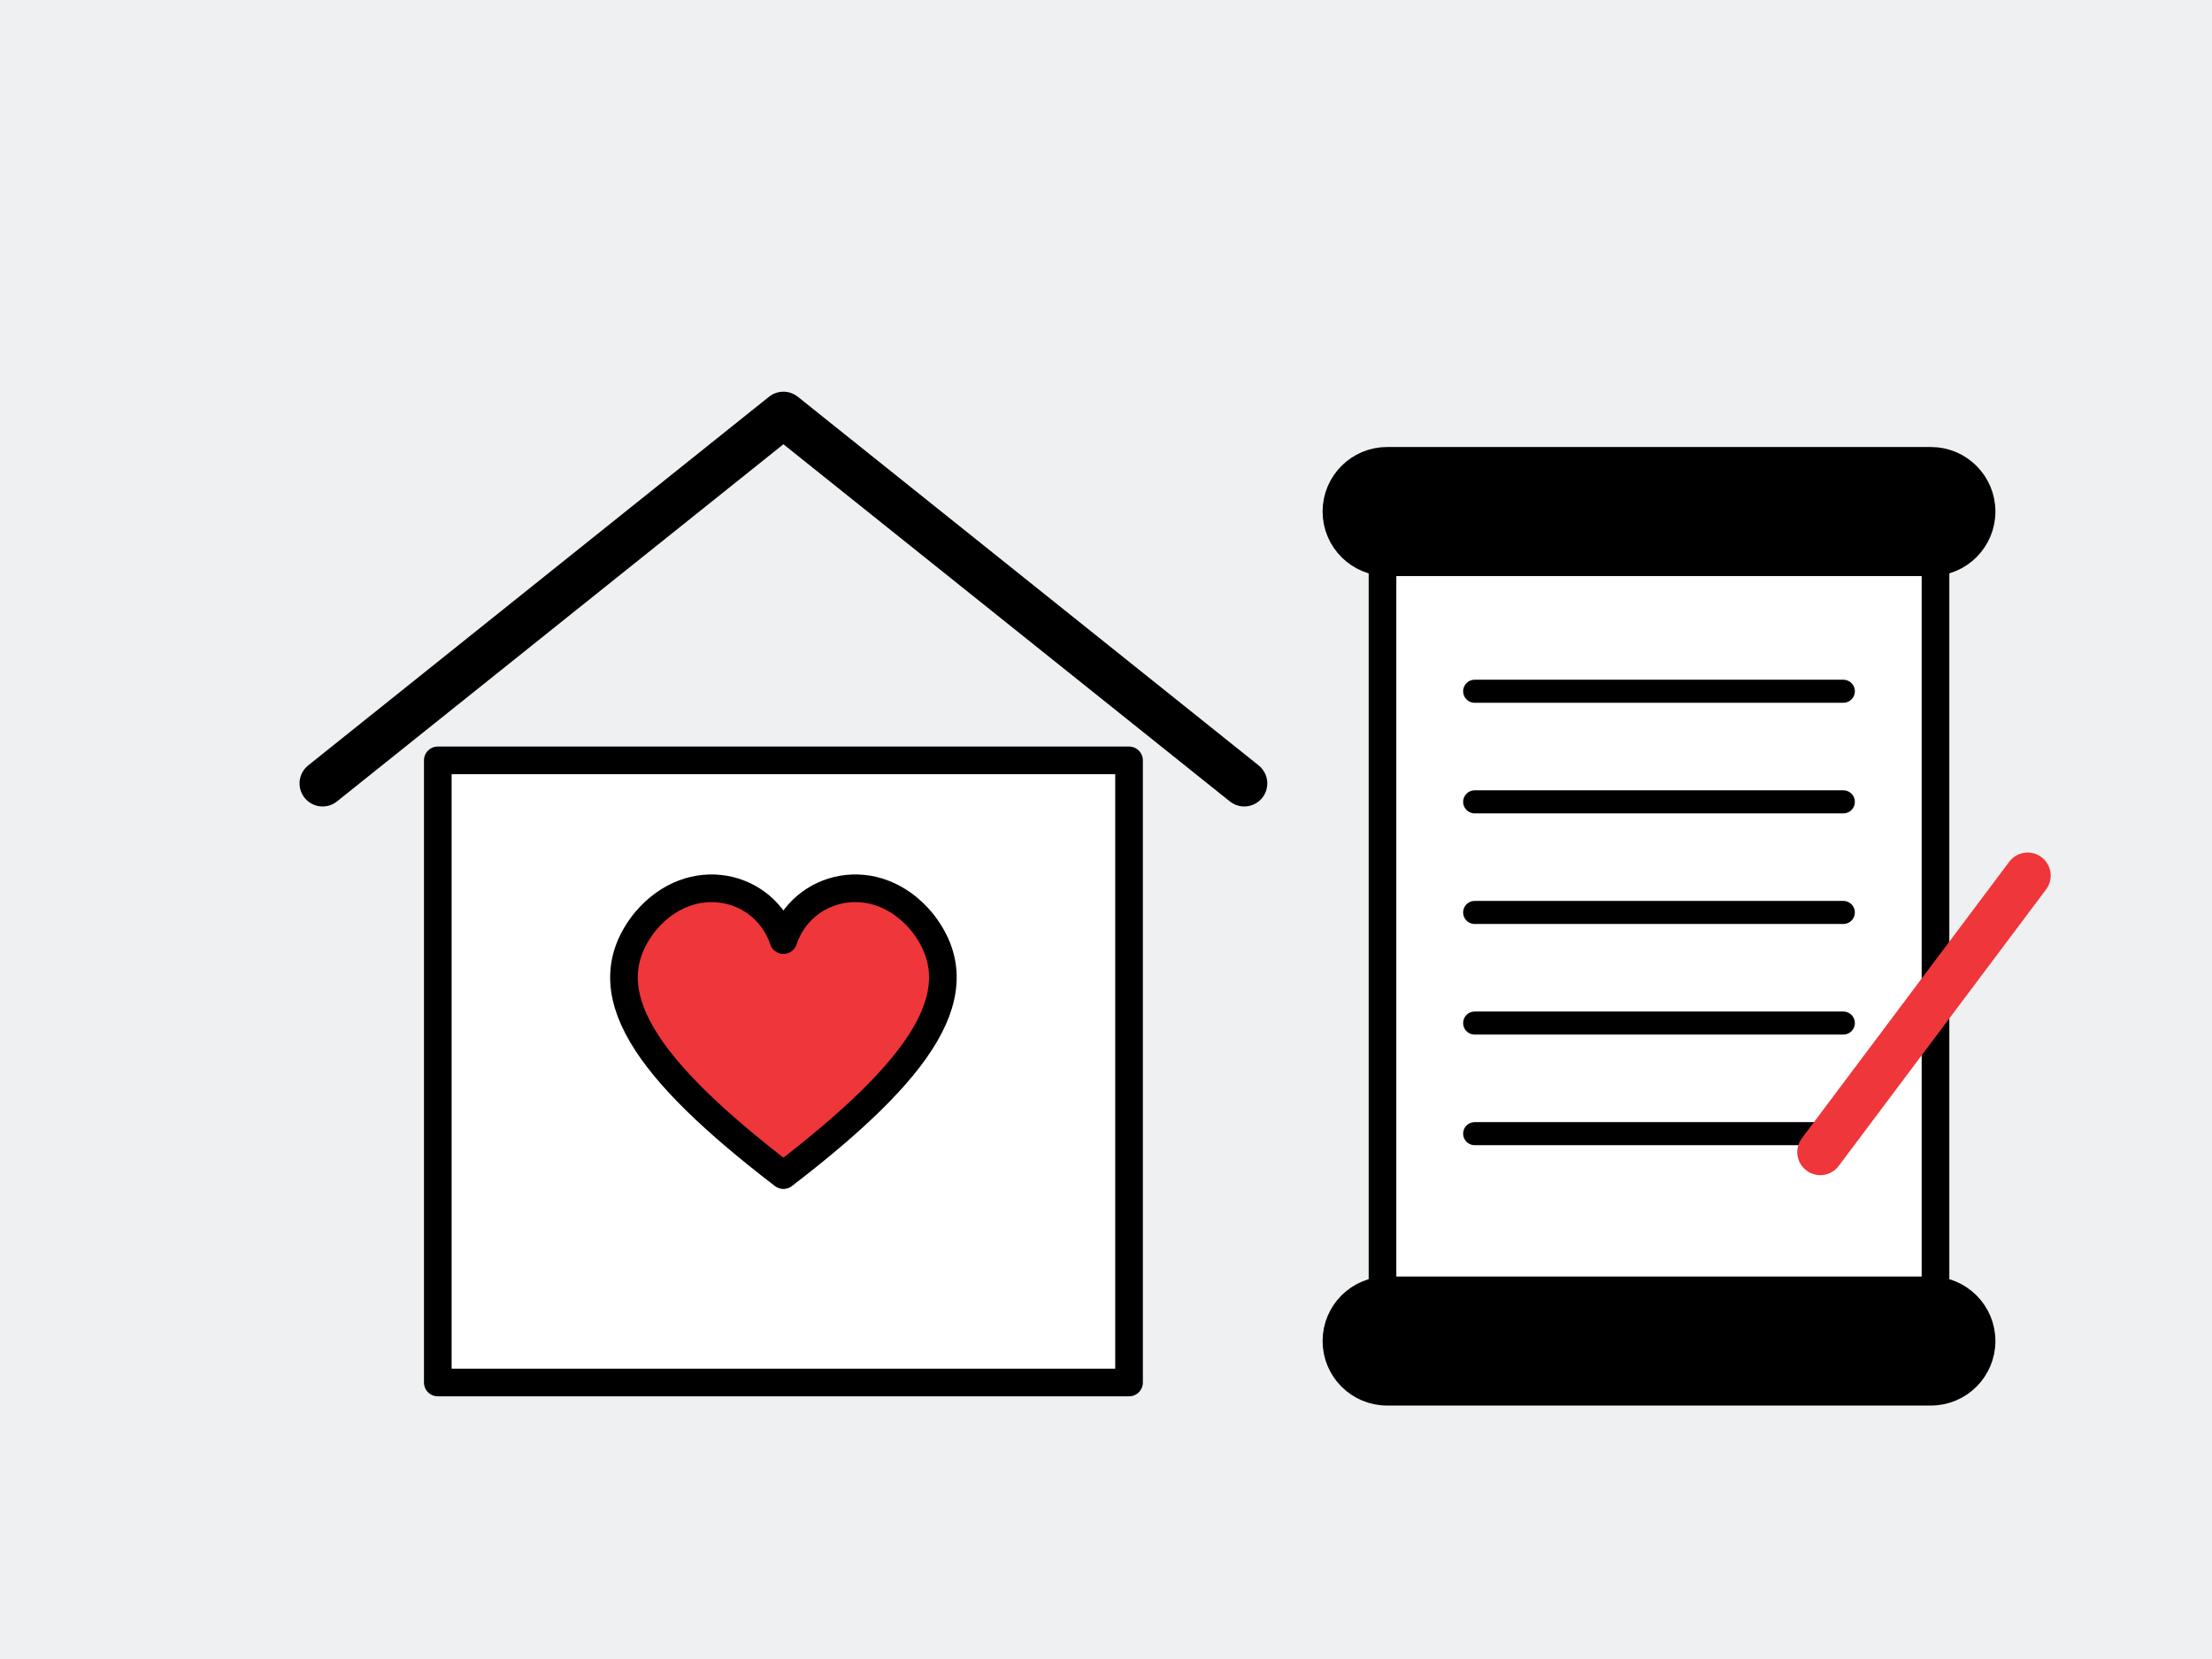
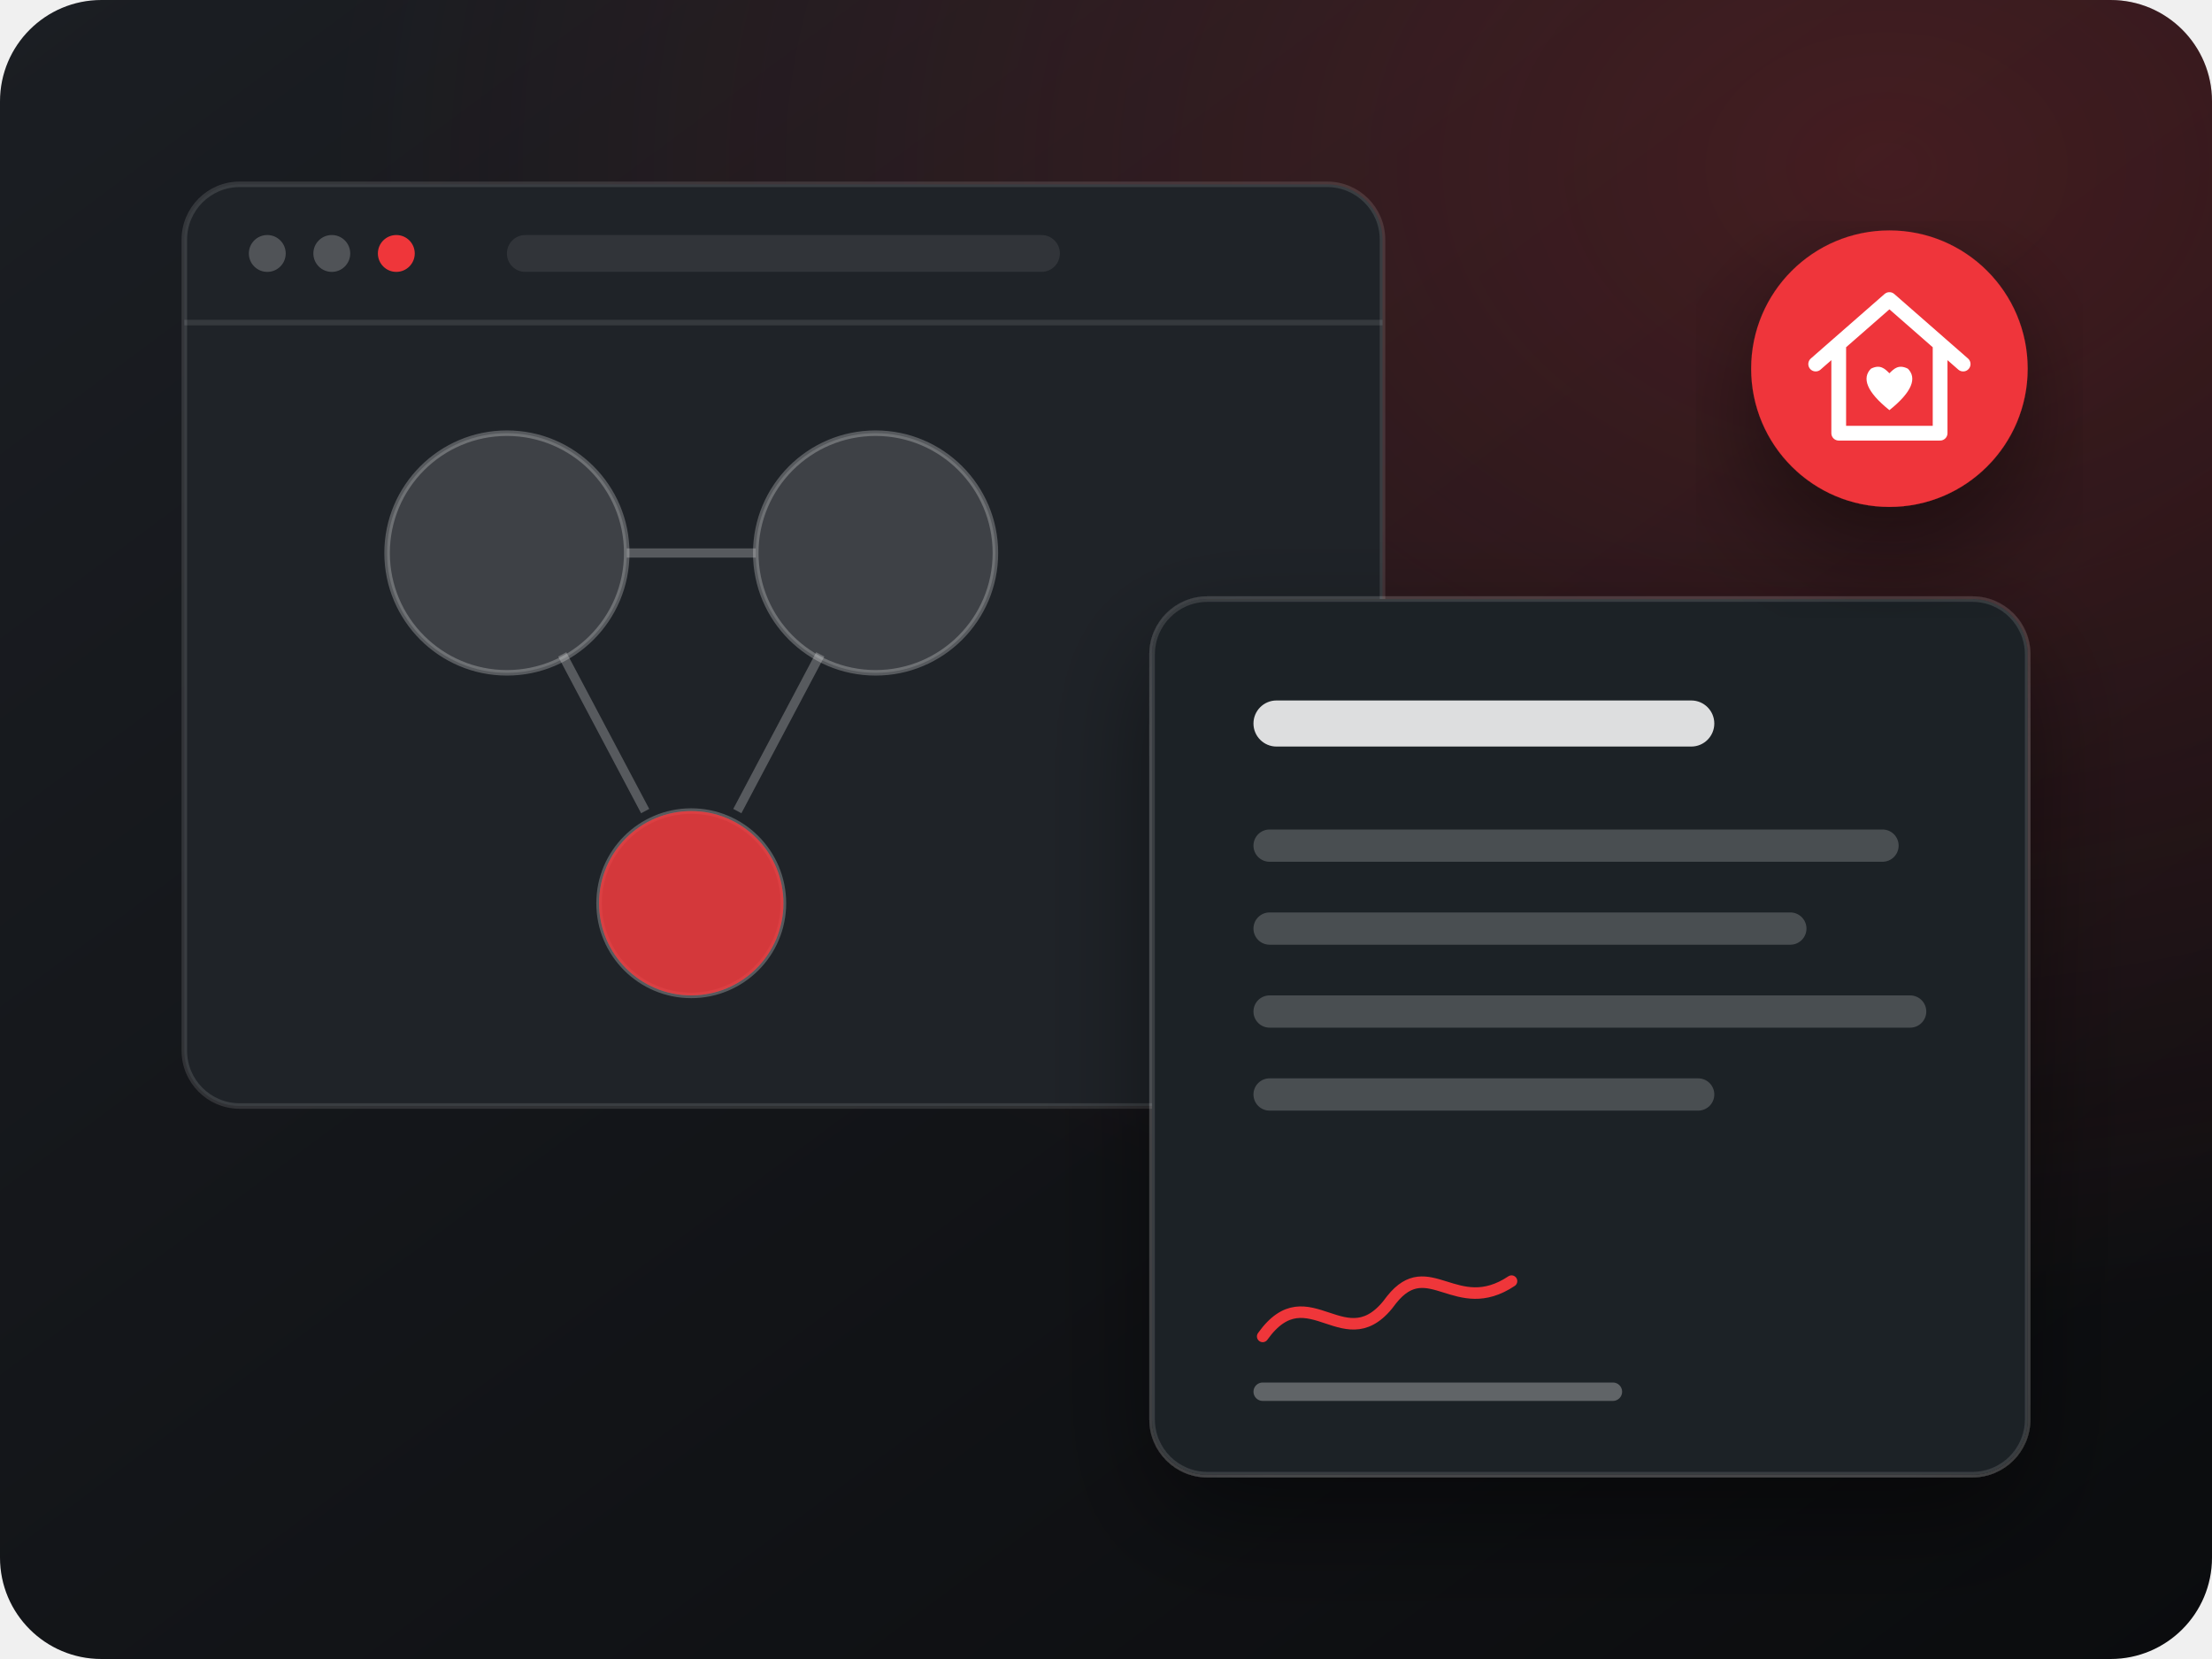
<svg xmlns="http://www.w3.org/2000/svg" viewBox="0 0 480 360" role="img" aria-labelledby="t">
-   <rect width="480" height="360" fill="#eef0f1" />
-   <g stroke="#000" stroke-width="6" stroke-linejoin="round" stroke-linecap="round">
-     <path d="M70 170 L170 90 L270 170" fill="none" stroke-width="10" />
-     <rect x="95" y="165" width="150" height="135" fill="#fff" />
-     <path d="M170 255 C140 232 128 215 140 200 C150 188 166 192 170 204 C174 192 190 188 200 200 C212 215 200 232 170 255 Z" fill="#ef363a" />
-     <rect x="300" y="110" width="120" height="180" fill="#fff" />
-     <rect x="290" y="100" width="140" height="22" rx="11" fill="#000" />
-     <rect x="290" y="280" width="140" height="22" rx="11" fill="#000" />
-     <line x1="320" y1="150" x2="400" y2="150" stroke-width="5" />
-     <line x1="320" y1="174" x2="400" y2="174" stroke-width="5" />
-     <line x1="320" y1="198" x2="400" y2="198" stroke-width="5" />
-     <line x1="320" y1="222" x2="400" y2="222" stroke-width="5" />
-     <line x1="320" y1="246" x2="400" y2="246" stroke-width="5" />
-     <path d="M395 250 L440 190" stroke="#ef363a" stroke-width="10" />
+   <defs>
+     <linearGradient id="bg" x1="0" y1="0" x2="1" y2="1">
+       <stop offset="0" stop-color="#1B1E23" />
+       <stop offset="1" stop-color="#0B0C0E" />
+     </linearGradient>
+     <linearGradient id="area" x1="0" y1="0" x2="0" y2="1">
+       <stop offset="0" stop-color="#EF363A" stop-opacity=".35" />
+       <stop offset="1" stop-color="#EF363A" stop-opacity="0" />
+     </linearGradient>
+     <radialGradient id="glow" cx=".85" cy=".1" r=".7">
+       <stop offset="0" stop-color="#EF363A" stop-opacity=".22" />
+       <stop offset="1" stop-color="#EF363A" stop-opacity="0" />
+     </radialGradient>
+     <filter id="sh" x="-20%" y="-20%" width="140%" height="160%">
+       <feDropShadow dx="0" dy="10" stdDeviation="12" flood-color="#000" flood-opacity=".45" />
+     </filter>
+   </defs>
+   <rect width="480" height="360" rx="22" fill="url(#bg)" />
+   <rect width="480" height="360" rx="22" fill="url(#glow)" />
+   <g stroke-width="1.2">
+     <rect x="40" y="40" width="260" height="200" rx="12" fill="#1F2328" stroke="rgba(255,255,255,0.12)" />
+     <path d="M40 70h260" stroke="rgba(255,255,255,0.1)" />
+     <circle cx="58" cy="55" r="4" fill="rgba(255,255,255,0.22)" />
+     <circle cx="72" cy="55" r="4" fill="rgba(255,255,255,0.22)" />
+     <circle cx="86" cy="55" r="4" fill="#EF363A" />
+     <rect x="110" y="51" width="120" height="8" rx="4.0" fill="rgba(255,255,255,0.08)" />
+     <circle cx="110" cy="120" r="26" fill="rgba(255,255,255,0.14)" stroke="rgba(255,255,255,0.25)" />
+     <circle cx="190" cy="120" r="26" fill="rgba(255,255,255,0.14)" stroke="rgba(255,255,255,0.25)" />
+     <circle cx="150" cy="196" r="20" fill="rgba(255,255,255,0.14)" stroke="rgba(255,255,255,0.25)" />
+     <path d="M136 120h28M122 142l18 34M178 142l-18 34" stroke="rgba(255,255,255,0.25)" stroke-width="2" />
+     <circle cx="150" cy="196" r="20" fill="#EF363A" opacity=".85" />
+     <rect x="250" y="130" width="190" height="190" rx="12" fill="#1F2328" stroke="rgba(255,255,255,0.12)" filter="url(#sh)" />
+     <rect x="272" y="152" width="100" height="10" rx="5.0" fill="rgba(255,255,255,0.85)" />
+     <rect x="272" y="180" width="140" height="7" rx="3.5" fill="rgba(255,255,255,0.2)" />
+     <rect x="272" y="198" width="120" height="7" rx="3.5" fill="rgba(255,255,255,0.2)" />
+     <rect x="272" y="216" width="146" height="7" rx="3.5" fill="rgba(255,255,255,0.2)" />
+     <rect x="272" y="234" width="100" height="7" rx="3.5" fill="rgba(255,255,255,0.2)" />
+     <path d="M274 290c10 -14 18 6 28 -8c8 -10 14 4 26 -4" fill="none" stroke="#EF363A" stroke-width="2.5" stroke-linecap="round" />
+     <rect x="272" y="300" width="80" height="4" rx="2.0" fill="rgba(255,255,255,0.3)" />
+     <circle cx="410" cy="80" r="30" fill="#EF363A" filter="url(#sh)" />
+     <g transform="translate(410 80)" fill="none" stroke="#fff" stroke-width="3.2" stroke-linecap="round" stroke-linejoin="round">
+       <path d="M-16 -1l16 -14l16 14M-11 -5v19h22v-19" />
+       <path d="M0 9c-5 -4 -6 -7 -4 -9c2 -1 3 0 4 1c1 -1 2 -2 4 -1c2 2 1 5 -4 9z" fill="#fff" stroke="none" />
+     </g>
  </g>
</svg>
